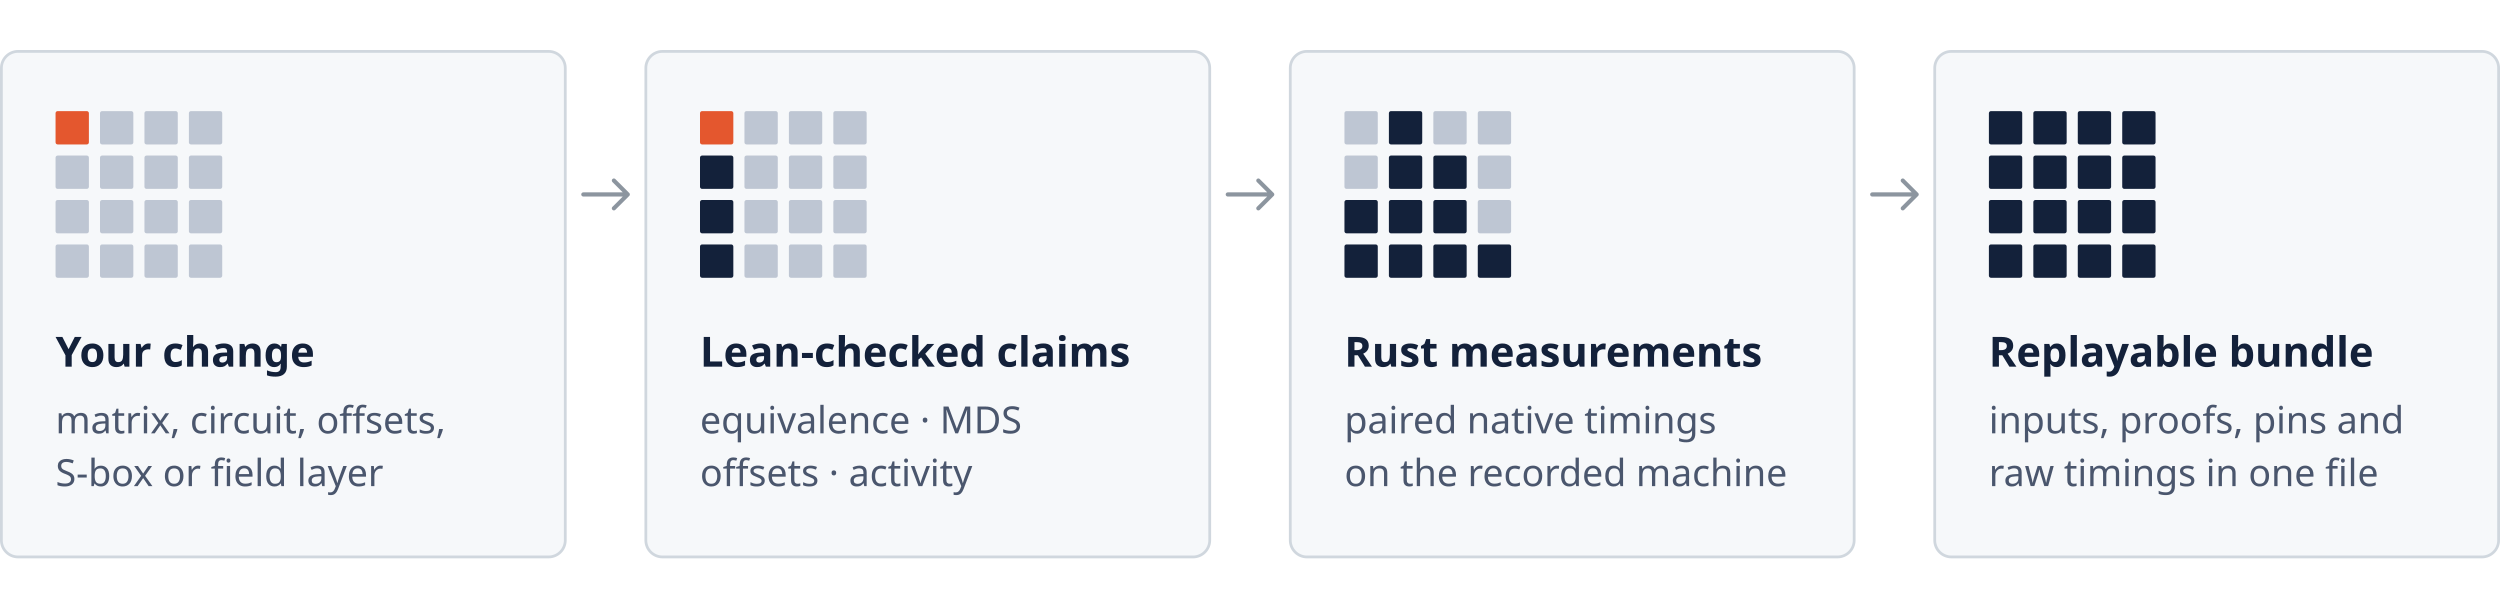
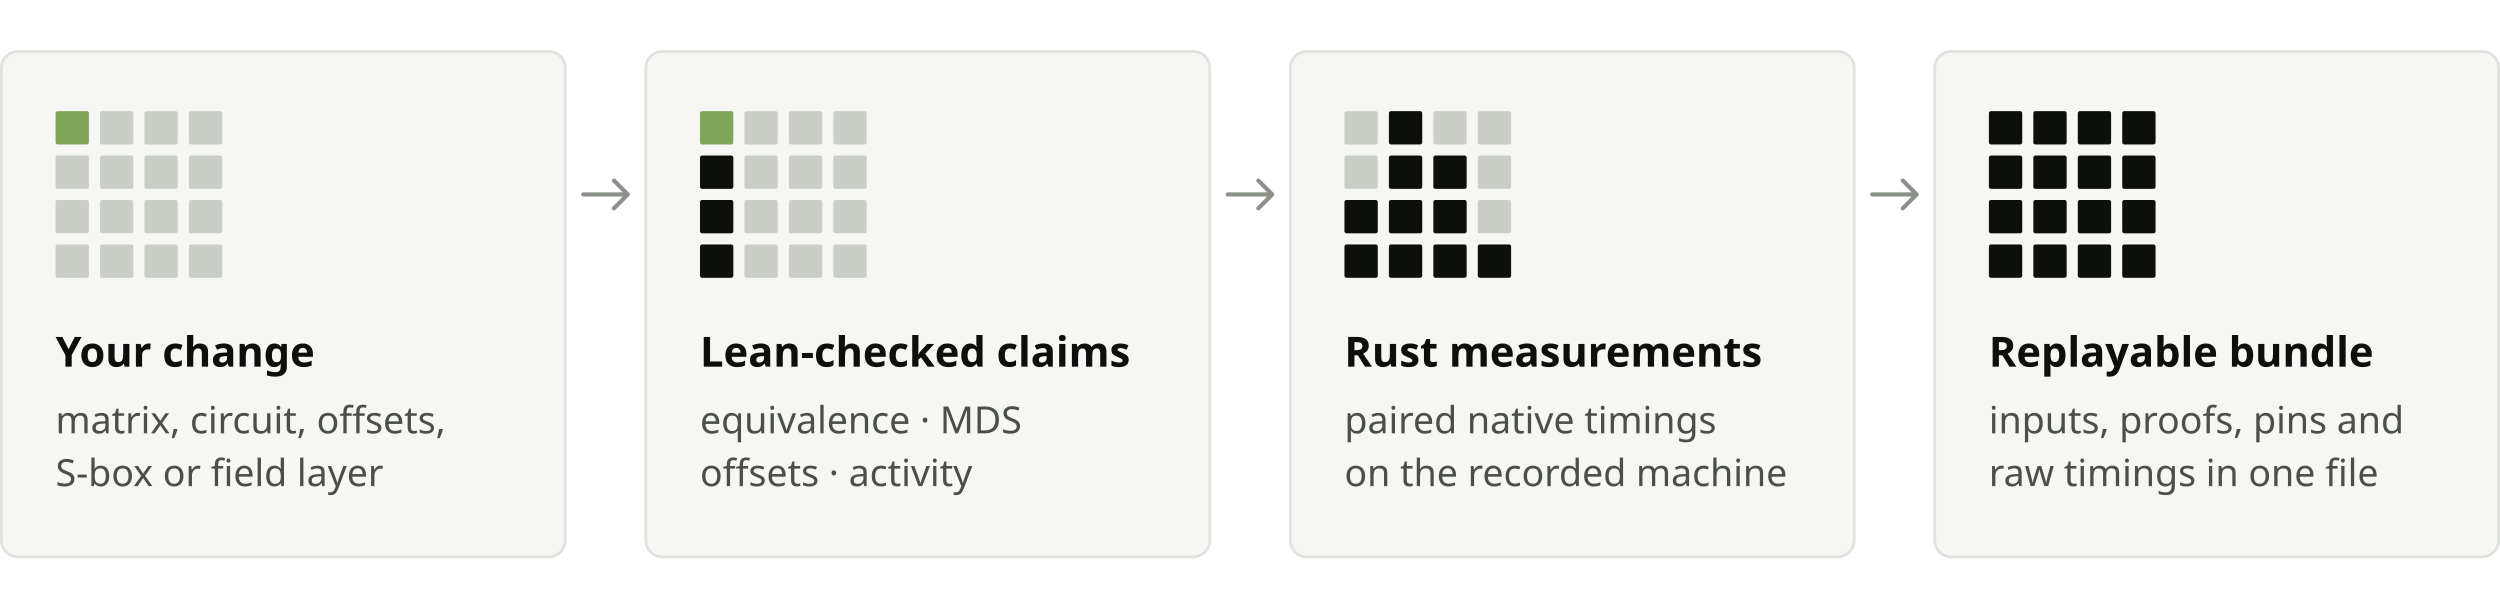
<svg xmlns="http://www.w3.org/2000/svg" viewBox="0 0 900 220" width="900" height="220" role="img" aria-labelledby="title desc">
  <style>
    text{font-family:-apple-system, BlinkMacSystemFont, 'Segoe UI', 'Noto Sans', Helvetica, Arial, sans-serif}
-     .ttl{font-size:15px;font-weight:600;fill:#13213A}
-     .sub{font-size:13.5px;fill:#4A566D}
-     .card{fill:#F6F8FA;stroke:#D0D7DE}
-     .arrow{fill:none;stroke:#8C959F;stroke-width:1.5;stroke-linecap:round;stroke-linejoin:round}
-     .a{fill:#E4572E}.c{fill:#13213A}.t{fill:#BEC6D3}
+     .ttl{font-size:15px;font-weight:600;fill:#0D0F0D}
+     .sub{font-size:13.5px;fill:#4A5048}
+     .card{fill:#F6F7F4;stroke:#DFE3DC}
+     .arrow{fill:none;stroke:#8A9187;stroke-width:1.5;stroke-linecap:round;stroke-linejoin:round}
+     .a{fill:#7FA65A}.c{fill:#0D0F0D}.t{fill:#C9CEC6}
    @media (prefers-color-scheme:dark){
-       .ttl{fill:#E8ECF2}.sub{fill:#A3AEC0}
-       .card{fill:#161B22;stroke:#30363D}
-       .a{fill:#F26A45}.c{fill:#E8ECF2}.t{fill:#3B4760}
+       .ttl{fill:#F2F4F1}.sub{fill:#B9BFB7}
+       .card{fill:#111311;stroke:#262A26}
+       .a{fill:#A3C97B}.c{fill:#F2F4F1}.t{fill:#3A3F3A}
    }
  </style>
  <g>
    <rect class="card" x="0.5" y="18.5" width="203" height="182" rx="6" />
    <rect class="a" x="20" y="40" width="12" height="12" rx="0.75" />
    <rect class="t" x="36" y="40" width="12" height="12" rx="0.75" />
    <rect class="t" x="52" y="40" width="12" height="12" rx="0.75" />
    <rect class="t" x="68" y="40" width="12" height="12" rx="0.75" />
    <rect class="t" x="20" y="56" width="12" height="12" rx="0.75" />
    <rect class="t" x="36" y="56" width="12" height="12" rx="0.75" />
    <rect class="t" x="52" y="56" width="12" height="12" rx="0.75" />
    <rect class="t" x="68" y="56" width="12" height="12" rx="0.75" />
    <rect class="t" x="20" y="72" width="12" height="12" rx="0.75" />
    <rect class="t" x="36" y="72" width="12" height="12" rx="0.75" />
    <rect class="t" x="52" y="72" width="12" height="12" rx="0.75" />
    <rect class="t" x="68" y="72" width="12" height="12" rx="0.75" />
    <rect class="t" x="20" y="88" width="12" height="12" rx="0.75" />
    <rect class="t" x="36" y="88" width="12" height="12" rx="0.75" />
    <rect class="t" x="52" y="88" width="12" height="12" rx="0.75" />
    <rect class="t" x="68" y="88" width="12" height="12" rx="0.75" />
    <text class="ttl" x="20" y="132">Your change</text>
    <text class="sub" y="156">
      <tspan x="20" dy="0">matrix, circuit, offsets,</tspan>
      <tspan x="20" dy="19">S-box or field layer</tspan>
    </text>
  </g>
  <path class="arrow" d="M210 70H226M221 65l5 5-5 5" />
  <g>
    <rect class="card" x="232.5" y="18.5" width="203" height="182" rx="6" />
    <rect class="a" x="252" y="40" width="12" height="12" rx="0.75" />
    <rect class="t" x="268" y="40" width="12" height="12" rx="0.75" />
    <rect class="t" x="284" y="40" width="12" height="12" rx="0.75" />
    <rect class="t" x="300" y="40" width="12" height="12" rx="0.75" />
    <rect class="c" x="252" y="56" width="12" height="12" rx="0.75" />
    <rect class="t" x="268" y="56" width="12" height="12" rx="0.75" />
    <rect class="t" x="284" y="56" width="12" height="12" rx="0.75" />
    <rect class="t" x="300" y="56" width="12" height="12" rx="0.75" />
    <rect class="c" x="252" y="72" width="12" height="12" rx="0.75" />
    <rect class="t" x="268" y="72" width="12" height="12" rx="0.75" />
    <rect class="t" x="284" y="72" width="12" height="12" rx="0.75" />
    <rect class="t" x="300" y="72" width="12" height="12" rx="0.75" />
    <rect class="c" x="252" y="88" width="12" height="12" rx="0.75" />
    <rect class="t" x="268" y="88" width="12" height="12" rx="0.75" />
    <rect class="t" x="284" y="88" width="12" height="12" rx="0.75" />
    <rect class="t" x="300" y="88" width="12" height="12" rx="0.75" />
    <text class="ttl" x="252" y="132">Lean-checked claims</text>
    <text class="sub" y="156">
      <tspan x="252" dy="0">equivalence · MDS</tspan>
      <tspan x="252" dy="19">offsets · activity</tspan>
    </text>
  </g>
  <path class="arrow" d="M442 70H458M453 65l5 5-5 5" />
  <g>
    <rect class="card" x="464.5" y="18.5" width="203" height="182" rx="6" />
    <rect class="t" x="484" y="40" width="12" height="12" rx="0.75" />
    <rect class="c" x="500" y="40" width="12" height="12" rx="0.75" />
    <rect class="t" x="516" y="40" width="12" height="12" rx="0.75" />
    <rect class="t" x="532" y="40" width="12" height="12" rx="0.75" />
    <rect class="t" x="484" y="56" width="12" height="12" rx="0.75" />
    <rect class="c" x="500" y="56" width="12" height="12" rx="0.75" />
    <rect class="c" x="516" y="56" width="12" height="12" rx="0.75" />
    <rect class="t" x="532" y="56" width="12" height="12" rx="0.75" />
    <rect class="c" x="484" y="72" width="12" height="12" rx="0.75" />
    <rect class="c" x="500" y="72" width="12" height="12" rx="0.75" />
    <rect class="c" x="516" y="72" width="12" height="12" rx="0.75" />
    <rect class="t" x="532" y="72" width="12" height="12" rx="0.75" />
    <rect class="c" x="484" y="88" width="12" height="12" rx="0.75" />
    <rect class="c" x="500" y="88" width="12" height="12" rx="0.75" />
    <rect class="c" x="516" y="88" width="12" height="12" rx="0.75" />
    <rect class="c" x="532" y="88" width="12" height="12" rx="0.75" />
    <text class="ttl" x="484" y="132">Rust measurements</text>
    <text class="sub" y="156">
      <tspan x="484" dy="0">paired native timings</tspan>
      <tspan x="484" dy="19">on the recorded machine</tspan>
    </text>
  </g>
  <path class="arrow" d="M674 70H690M685 65l5 5-5 5" />
  <g>
    <rect class="card" x="696.5" y="18.5" width="203" height="182" rx="6" />
    <rect class="c" x="716" y="40" width="12" height="12" rx="0.75" />
    <rect class="c" x="732" y="40" width="12" height="12" rx="0.75" />
    <rect class="c" x="748" y="40" width="12" height="12" rx="0.75" />
    <rect class="c" x="764" y="40" width="12" height="12" rx="0.75" />
    <rect class="c" x="716" y="56" width="12" height="12" rx="0.75" />
    <rect class="c" x="732" y="56" width="12" height="12" rx="0.75" />
    <rect class="c" x="748" y="56" width="12" height="12" rx="0.75" />
    <rect class="c" x="764" y="56" width="12" height="12" rx="0.75" />
    <rect class="c" x="716" y="72" width="12" height="12" rx="0.75" />
    <rect class="c" x="732" y="72" width="12" height="12" rx="0.75" />
    <rect class="c" x="748" y="72" width="12" height="12" rx="0.75" />
    <rect class="c" x="764" y="72" width="12" height="12" rx="0.75" />
    <rect class="c" x="716" y="88" width="12" height="12" rx="0.75" />
    <rect class="c" x="732" y="88" width="12" height="12" rx="0.75" />
    <rect class="c" x="748" y="88" width="12" height="12" rx="0.75" />
    <rect class="c" x="764" y="88" width="12" height="12" rx="0.75" />
    <text class="ttl" x="716" y="132">Replayable bundle</text>
    <text class="sub" y="156">
      <tspan x="716" dy="0">inputs, proofs, pins and</tspan>
      <tspan x="716" dy="19">raw timings in one file</tspan>
    </text>
  </g>
</svg>
